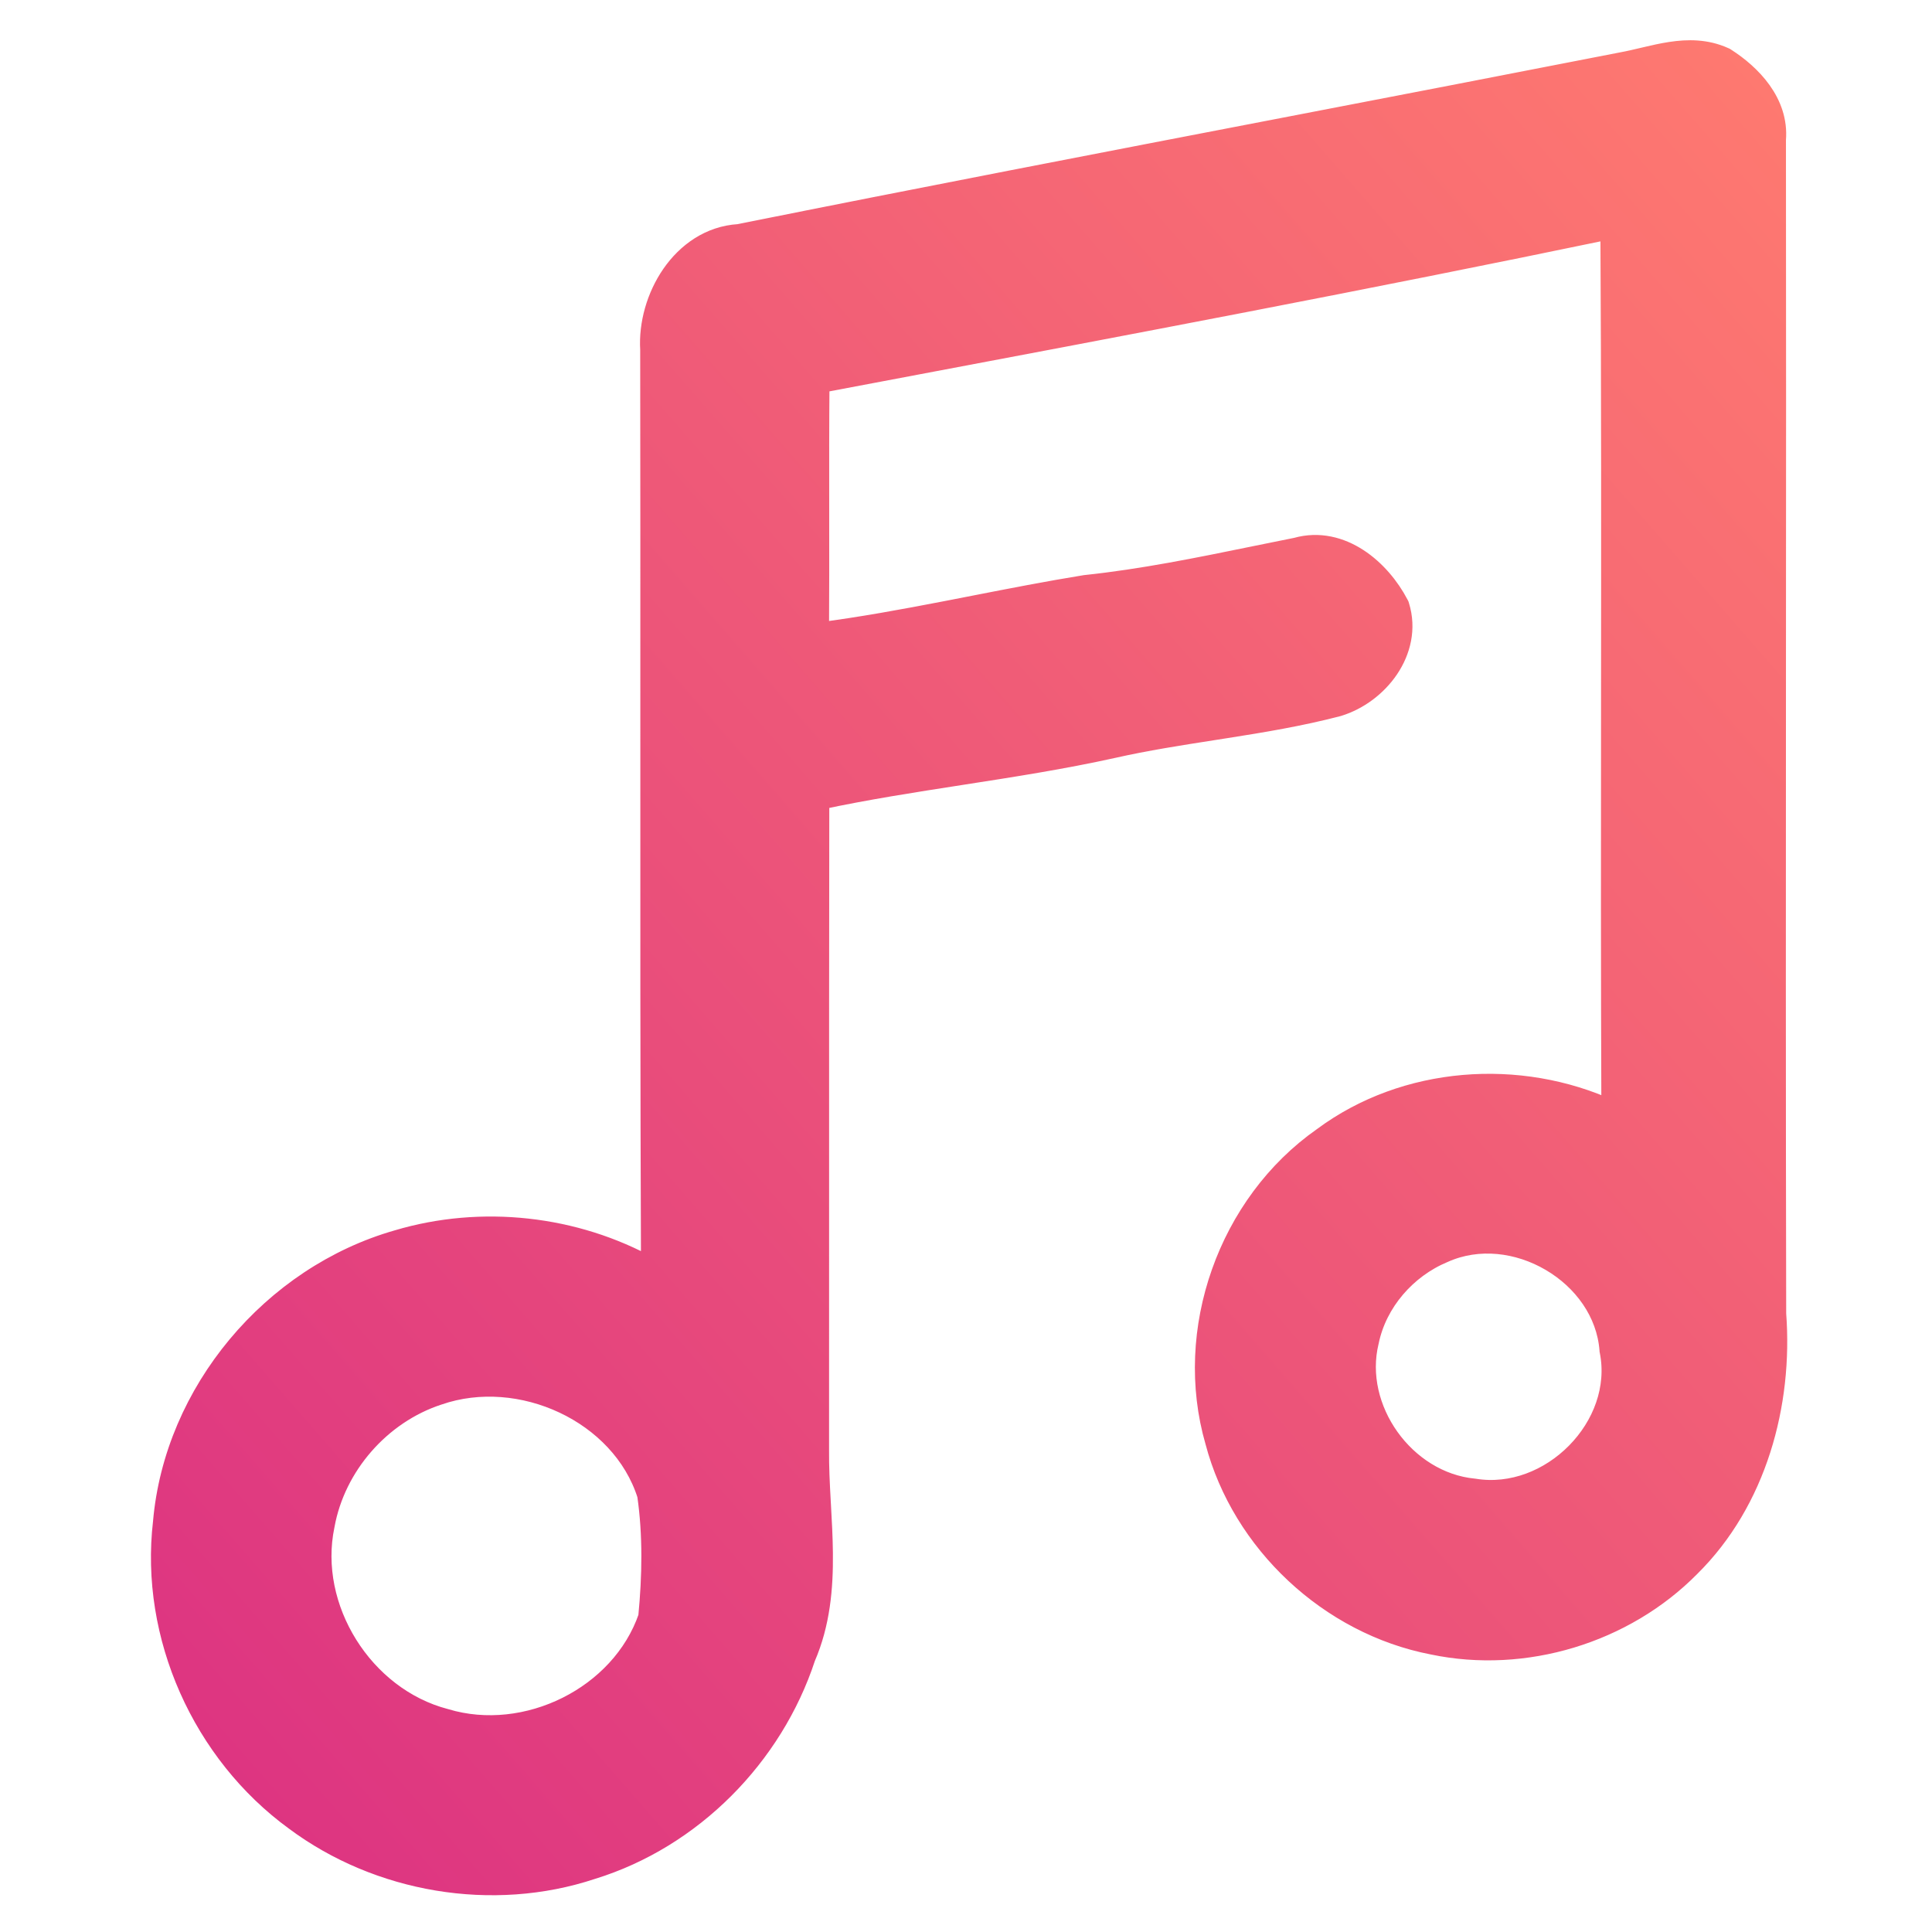
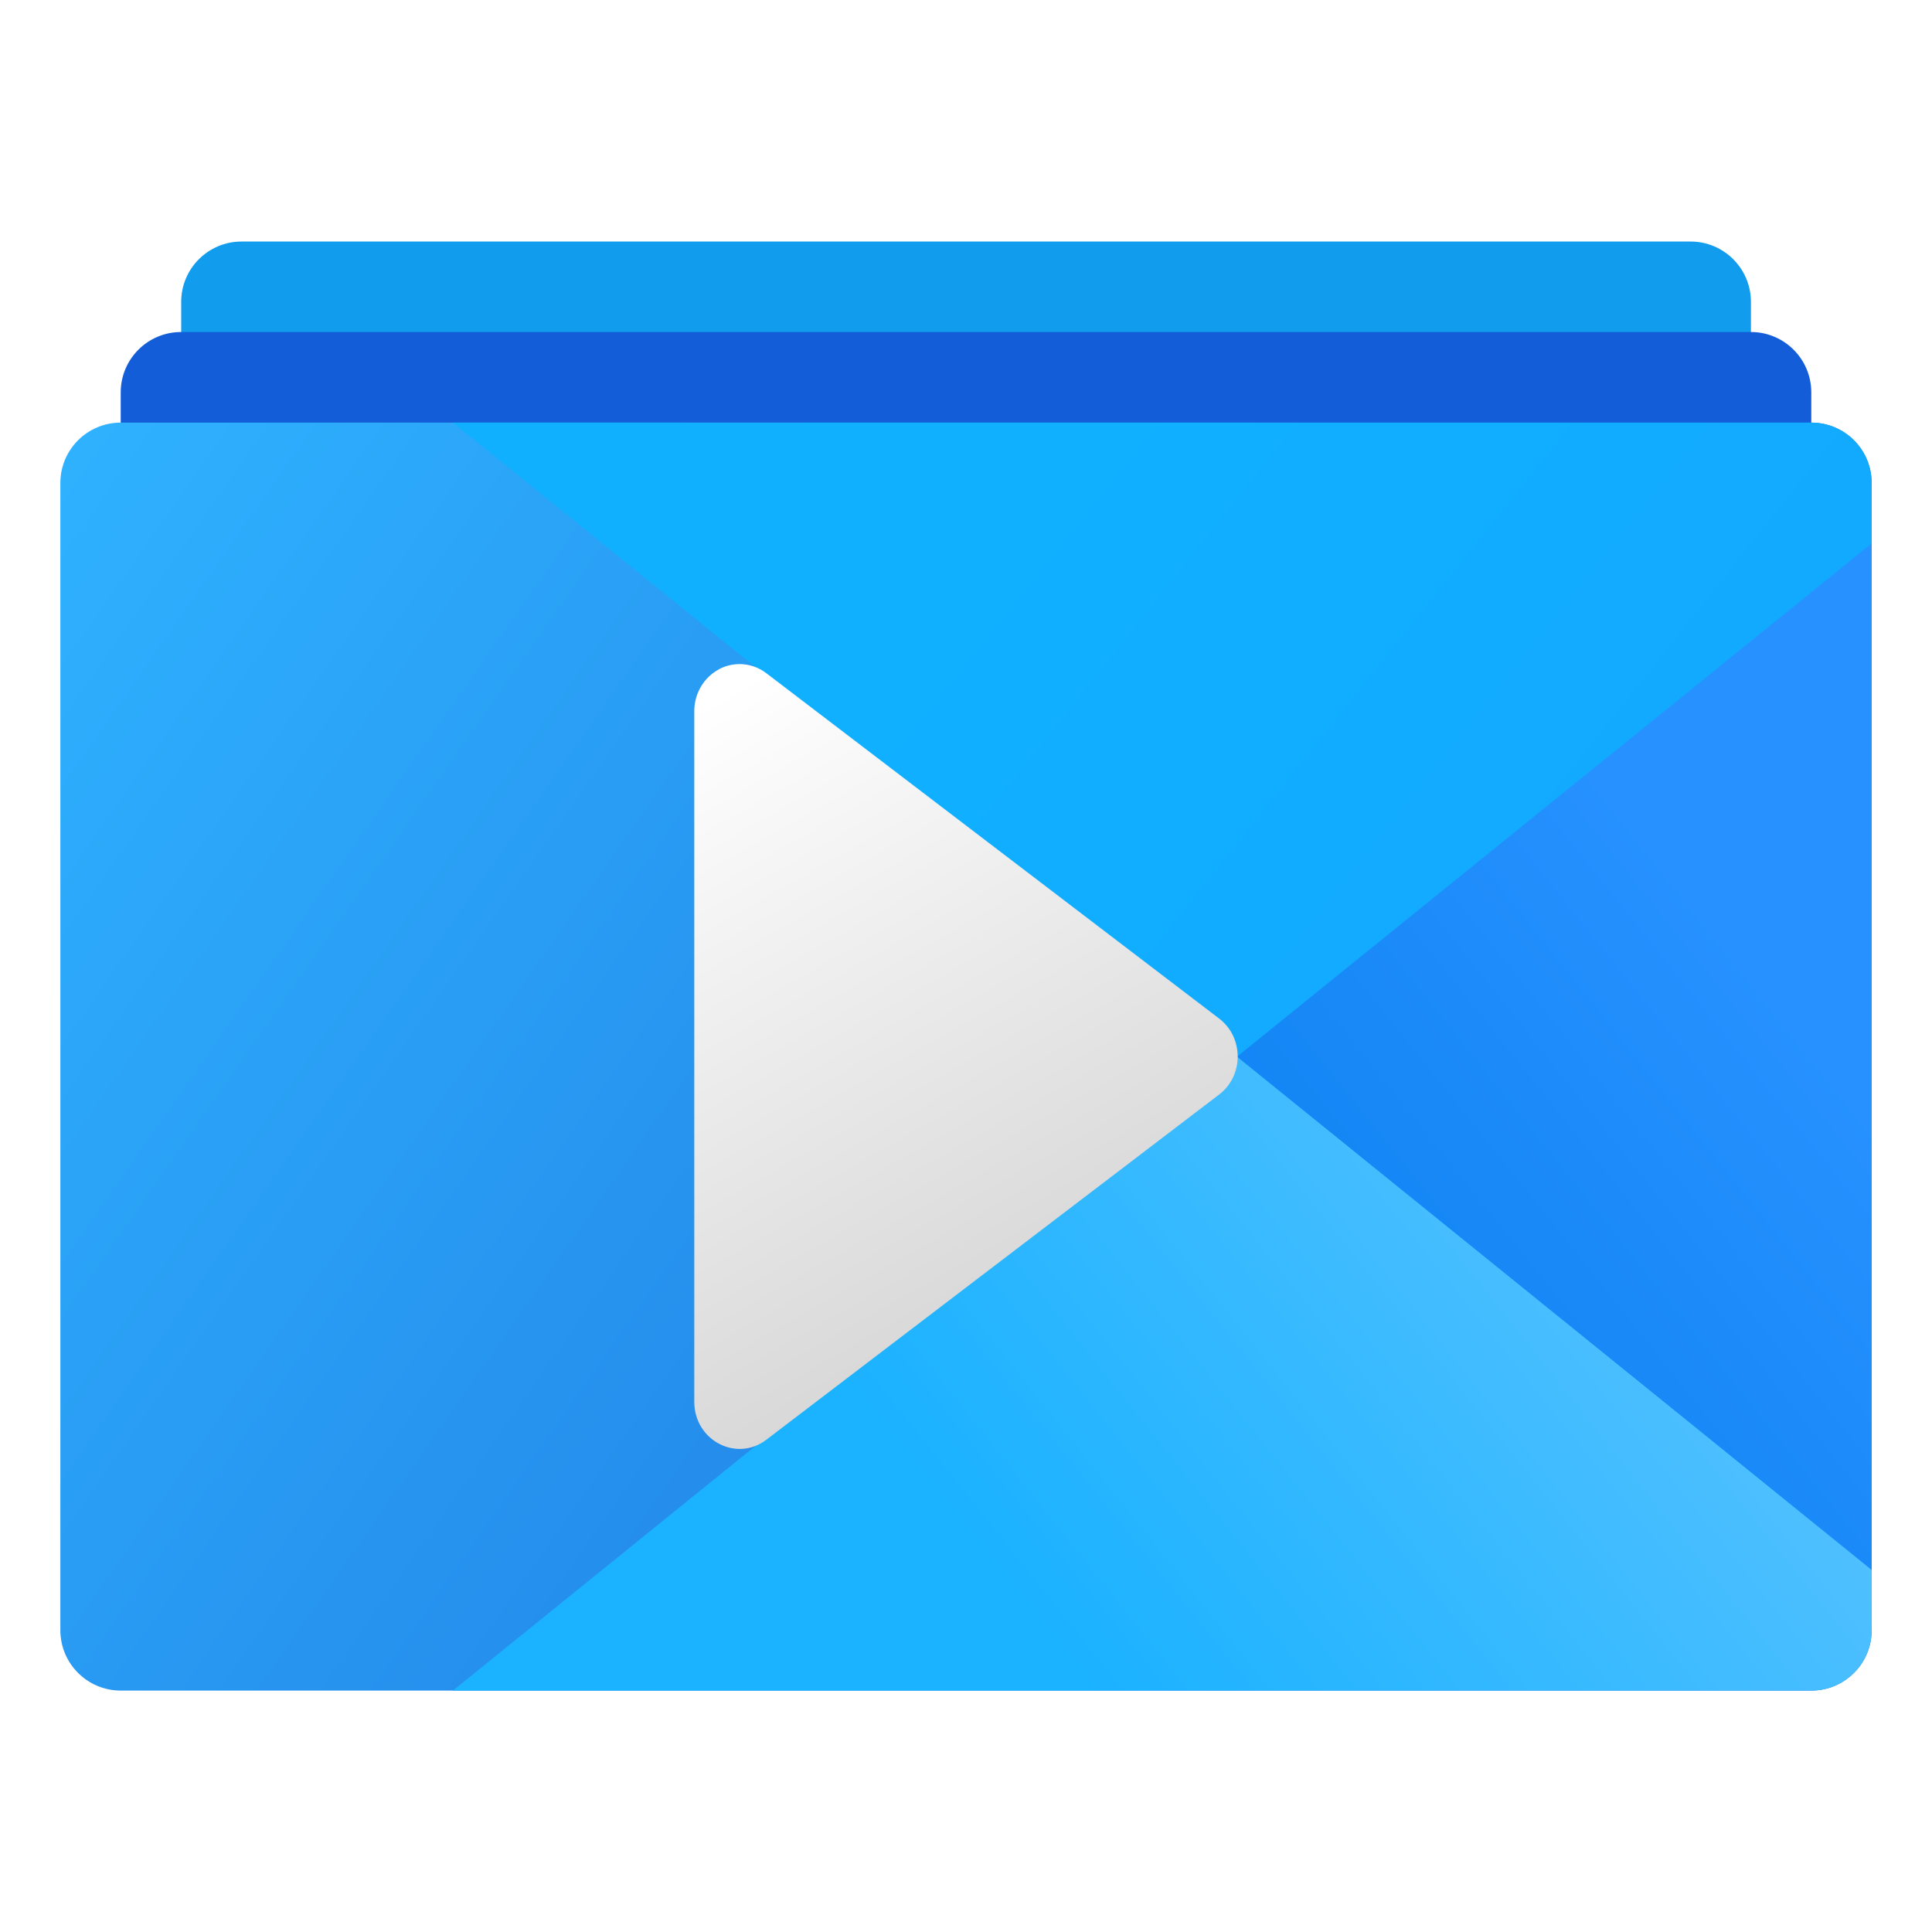
- <svg xmlns="http://www.w3.org/2000/svg" width="192" height="192" viewBox="0 0 192 192" fill="none">
-   <path d="M161.218 6.181L161.211 6.182L161.204 6.184C150.025 8.372 138.836 10.526 127.643 12.681C109.567 16.162 91.484 19.644 73.43 23.269C70.544 23.443 68.255 25.108 66.751 27.278C65.248 29.449 64.468 32.204 64.622 34.744C64.641 46.735 64.638 58.729 64.635 70.724C64.63 89.145 64.626 107.568 64.701 125.989C57.125 121.765 47.848 120.751 39.523 123.228C27.016 126.794 17.321 138.338 16.203 151.278C14.881 162.566 20.108 174.228 29.31 180.924C37.609 187.109 48.954 189.05 58.833 185.767C68.801 182.695 76.822 174.527 80.042 164.715C81.504 161.332 81.809 157.807 81.773 154.347C81.757 152.761 81.668 151.168 81.581 149.606C81.573 149.457 81.564 149.31 81.556 149.162C81.461 147.448 81.377 145.771 81.392 144.124L81.392 144.115C81.396 135.931 81.396 127.749 81.395 119.567C81.394 106.2 81.393 92.837 81.415 79.476C86.072 78.481 90.781 77.751 95.525 77.014L95.57 77.007C100.584 76.229 105.637 75.444 110.641 74.336L110.645 74.335C113.911 73.6 117.221 73.085 120.568 72.563C120.96 72.502 121.352 72.441 121.745 72.379C125.48 71.794 129.251 71.169 132.963 70.197L132.984 70.191L133.004 70.185C134.999 69.57 136.831 68.201 138.01 66.451C139.195 64.691 139.76 62.477 139.066 60.231L139.039 60.144L138.997 60.063C138.098 58.341 136.695 56.639 134.957 55.507C133.217 54.374 131.09 53.788 128.828 54.428C127.455 54.7 126.087 54.98 124.723 55.259C119.108 56.408 113.544 57.546 107.886 58.143L107.858 58.146L107.83 58.15C104.136 58.75 100.462 59.468 96.806 60.182C95.874 60.365 94.943 60.547 94.014 60.726C89.804 61.539 85.61 62.309 81.388 62.858C81.414 58.927 81.41 54.999 81.406 51.076L81.406 50.611C81.401 46.426 81.398 42.245 81.434 38.063C83.506 37.671 85.579 37.28 87.652 36.889C111.796 32.334 135.969 27.773 160.045 22.763C160.136 38.445 160.122 54.102 160.109 69.76C160.097 83.283 160.086 96.807 160.142 110.351C151.005 106.136 139.644 106.94 131.469 113.015C122.034 119.615 117.581 132.25 120.77 143.262C123.417 153.313 132.118 161.455 142.374 163.435C151.506 165.358 161.435 162.327 167.962 155.712C174.583 149.174 177.184 139.524 176.51 130.566C176.463 109.106 176.475 87.647 176.487 66.188C176.498 48.754 176.508 31.32 176.486 13.883C176.795 10.185 174.015 7.386 171.489 5.77L171.429 5.731L171.364 5.702C169.563 4.881 167.734 4.899 166.032 5.158C165.183 5.287 164.342 5.479 163.542 5.668C163.452 5.689 163.363 5.71 163.275 5.731C162.561 5.9 161.884 6.061 161.218 6.181ZM143.463 124.497L143.476 124.492L143.488 124.486C146.913 122.951 150.885 123.448 154.105 125.334C157.325 127.22 159.674 130.421 159.954 134.146L159.958 134.207L159.97 134.266C160.704 137.97 159.272 141.694 156.641 144.363C154.008 147.033 150.27 148.55 146.526 147.946L146.495 147.941L146.463 147.938C139.599 147.271 134.407 139.981 136.029 133.325L136.033 133.308L136.037 133.291C136.843 129.395 139.756 126.038 143.463 124.497ZM43.55 138.636L43.558 138.633L43.566 138.631C51.696 135.819 61.736 140.386 64.323 148.565C64.895 152.539 64.819 156.65 64.428 160.706C61.715 168.58 52.313 173.235 44.269 170.815L44.252 170.809L44.234 170.805C36.103 168.676 30.536 159.795 32.254 151.597L32.257 151.583L32.259 151.57C33.331 145.651 37.817 140.513 43.55 138.636Z" fill="url(#paint0_linear)" stroke="url(#paint1_linear)" stroke-width="2" />
-   <defs>
-     <linearGradient id="paint0_linear" x1="175.144" y1="7.143" x2="-2.122" y2="161.75" gradientUnits="userSpaceOnUse">
-       <stop stop-color="#FE7970" />
-       <stop offset="1" stop-color="#DC3282" />
+ <svg xmlns="http://www.w3.org/2000/svg" xmlns:xlink="http://www.w3.org/1999/xlink" width="64" height="64" viewBox="0 0 16.933 16.933" version="1.1" id="svg37159">
+   <defs id="defs37156">
+     <linearGradient id="linearGradient45004">
+       <stop style="stop-color:#1bb2ff;stop-opacity:1" offset="0" id="stop45000" />
+       <stop style="stop-color:#63c5ff;stop-opacity:1" offset="1" id="stop45002" />
    </linearGradient>
-     <linearGradient id="paint1_linear" x1="175.144" y1="7.143" x2="-2.122" y2="161.75" gradientUnits="userSpaceOnUse">
-       <stop stop-color="#FE7970" />
-       <stop offset="1" stop-color="#DC3282" />
+     <linearGradient id="linearGradient44716">
+       <stop style="stop-color:#007ae9;stop-opacity:1" offset="0" id="stop44712" />
+       <stop style="stop-color:#2691ff;stop-opacity:1" offset="1" id="stop44714" />
    </linearGradient>
+     <linearGradient id="linearGradient44450">
+       <stop style="stop-color:#11b0ff;stop-opacity:1" offset="0" id="stop44446" />
+       <stop style="stop-color:#12a7ff;stop-opacity:1" offset="1" id="stop44448" />
+     </linearGradient>
+     <linearGradient id="linearGradient39322">
+       <stop style="stop-color:#2fb2ff;stop-opacity:1" offset="0" id="stop39318" />
+       <stop style="stop-color:#1b6bda;stop-opacity:1" offset="1" id="stop39320" />
+     </linearGradient>
+     <linearGradient xlink:href="#linearGradient39322" id="linearGradient39324" x1="1.587" y1="4.233" x2="17.462" y2="15.346" gradientUnits="userSpaceOnUse" gradientTransform="translate(-1.058333,-0.5291667)" />
+     <linearGradient xlink:href="#linearGradient3143" id="linearGradient4303" x1="8.996" y1="12.832" x2="5.821" y2="7.012" gradientUnits="userSpaceOnUse" gradientTransform="matrix(0.9999999,0,0,1.039966,-0.2645831,-0.7829528)" />
+     <linearGradient id="linearGradient3143">
+       <stop style="stop-color:#d2d2d2;stop-opacity:1;" offset="0" id="stop3139" />
+       <stop style="stop-color:#ffffff;stop-opacity:1" offset="1" id="stop3141" />
+     </linearGradient>
+     <linearGradient xlink:href="#linearGradient44450" id="linearGradient44452" x1="9.772" y1="3.44" x2="16.404" y2="8.731" gradientUnits="userSpaceOnUse" />
+     <linearGradient xlink:href="#linearGradient45004" id="linearGradient44614" gradientUnits="userSpaceOnUse" x1="9.772" y1="3.44" x2="16.404" y2="8.731" gradientTransform="matrix(1,0,0,-1,-8.2470703e-7,18.52084)" />
+     <linearGradient xlink:href="#linearGradient44716" id="linearGradient44899" gradientUnits="userSpaceOnUse" gradientTransform="matrix(1,0,0,-1,9.7124039e-5,18.52064)" x1="9.772" y1="3.44" x2="16.404" y2="8.731" />
  </defs>
+   <rect style="fill:#129cee;fill-opacity:1;stroke-width:1.058;stroke-linecap:round;stroke-linejoin:round" id="rect39530" width="13.758" height="9.525" x="1.588" y="2.117" ry="0.529" />
+   <rect style="fill:#135dd9;stroke-width:1.058;stroke-linecap:round;stroke-linejoin:round;fill-opacity:1" id="rect38048" width="14.817" height="10.583" x="1.058" y="2.91" ry="0.529" />
+   <rect style="fill:url(#linearGradient39324);fill-opacity:1;stroke-width:1.058;stroke-linecap:round;stroke-linejoin:round" id="rect37944" width="15.875" height="11.113" x="0.529" y="3.704" ry="0.529" />
+   <path id="rect44139-2" style="fill:url(#linearGradient44614);fill-opacity:1.0;stroke-width:1.058;stroke-linecap:round;stroke-linejoin:round" d="M 3.969,14.817 H 15.875 c 0.293,0 0.529,-0.236 0.529,-0.529 V 4.763 C 16.39,4.777 3.969,14.817 3.969,14.817 Z" />
+   <path id="rect44139" style="fill:url(#linearGradient44452);fill-opacity:1;stroke-width:1.058;stroke-linecap:round;stroke-linejoin:round" d="m 3.969,3.704 h 11.906 c 0.293,0 0.529,0.236 0.529,0.529 V 13.758 C 16.39,13.744 3.969,3.704 3.969,3.704 Z" />
+   <path id="rect44139-2-6" style="fill:url(#linearGradient44899);fill-opacity:1;stroke-width:1.058;stroke-linecap:round;stroke-linejoin:round" d="m 16.404,4.763 c -0.007,0.007 -2.816,2.278 -5.562,4.498 2.746,2.22 5.555,4.491 5.562,4.498 z" />
+   <path style="color:#000000;fill:url(#linearGradient4303);fill-opacity:1;stroke-width:1.02;stroke-linecap:round;stroke-linejoin:round;-inkscape-stroke:none" d="M 6.302,5.866 C 6.169,5.936 6.085,6.078 6.085,6.233 v 6.053 c 2.7e-4,0.338 0.369,0.532 0.631,0.333 L 10.685,9.593 c 0.217,-0.165 0.217,-0.501 0,-0.666 L 6.716,5.9 c -0.121,-0.092 -0.281,-0.105 -0.414,-0.035 z" id="path3173" />
</svg>
